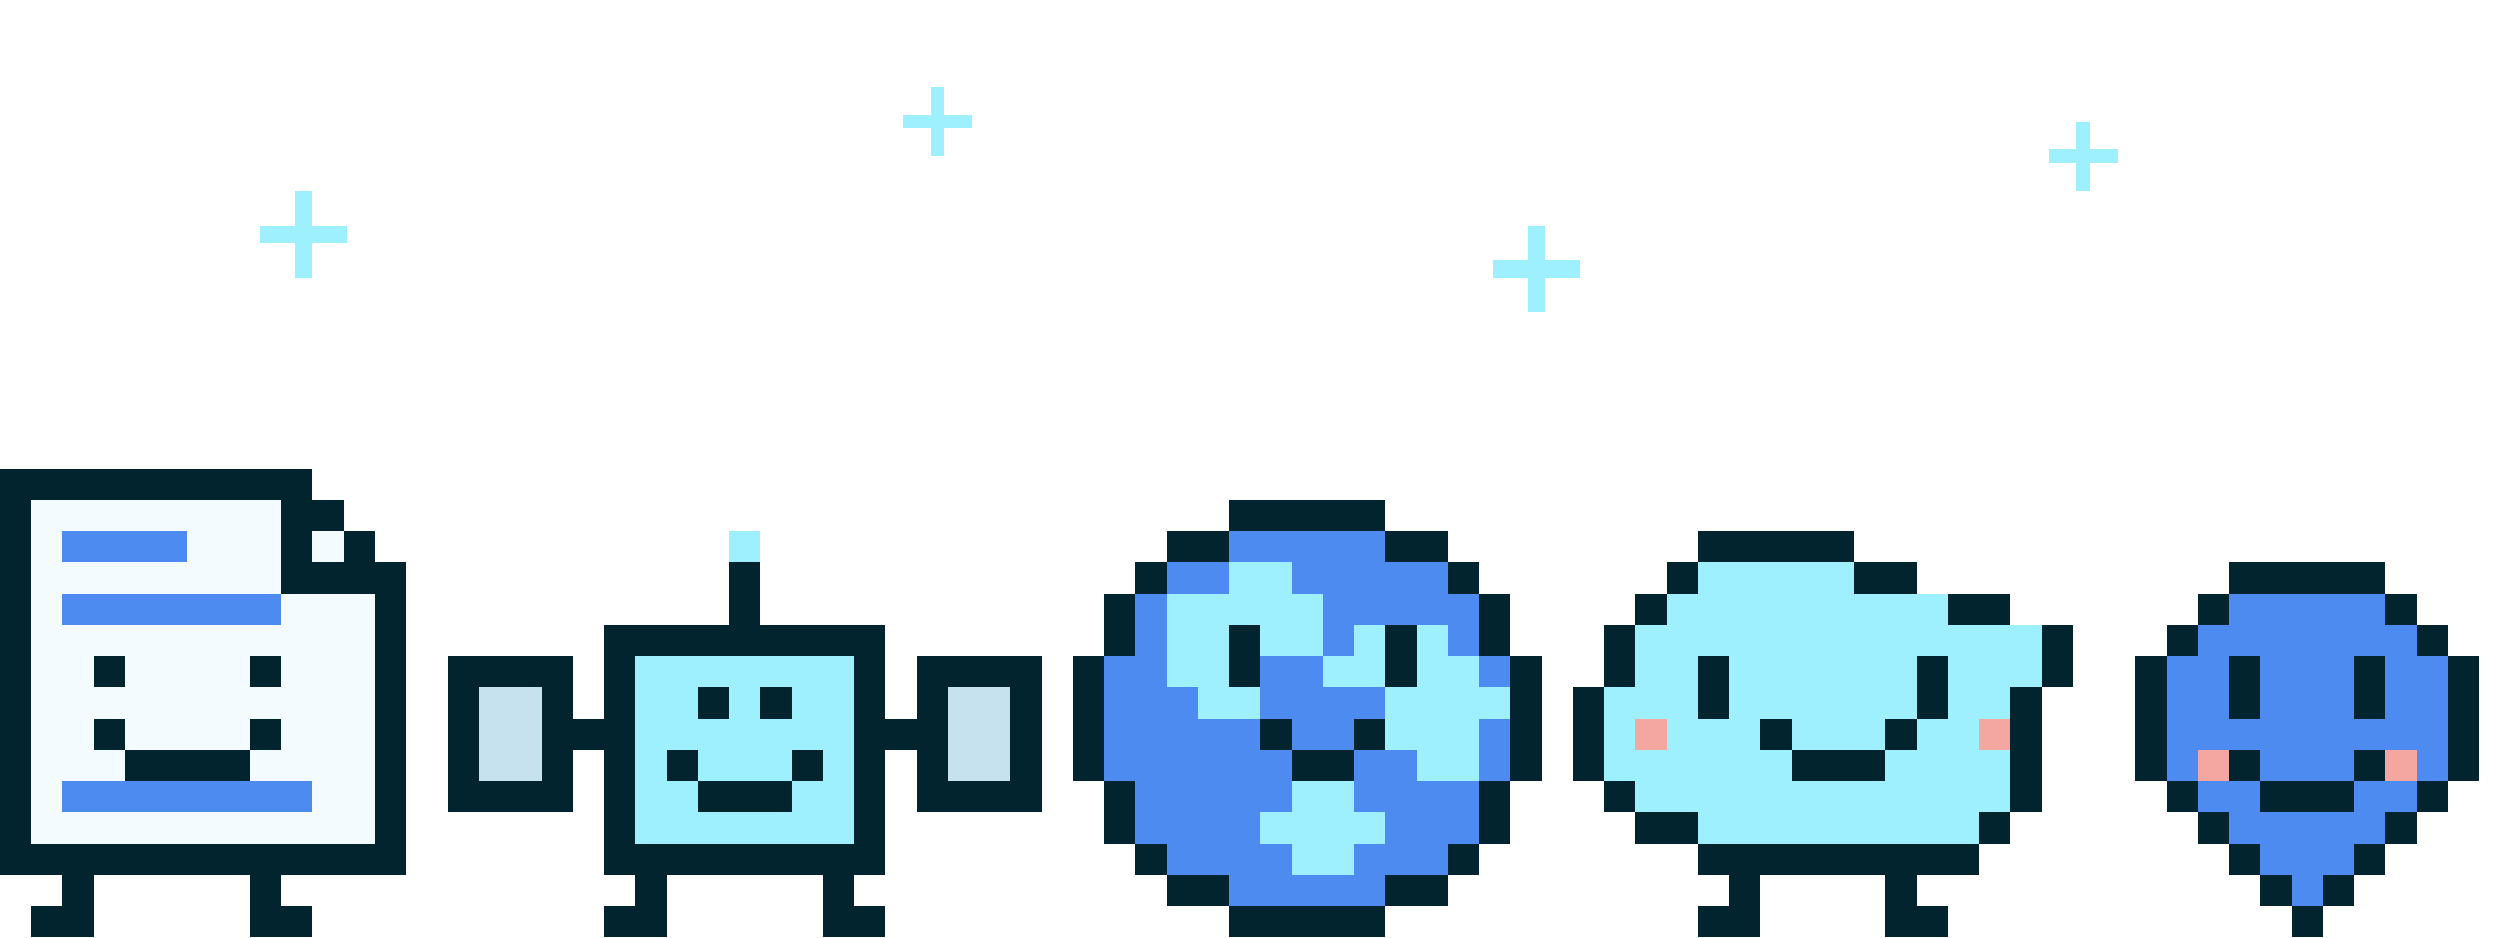
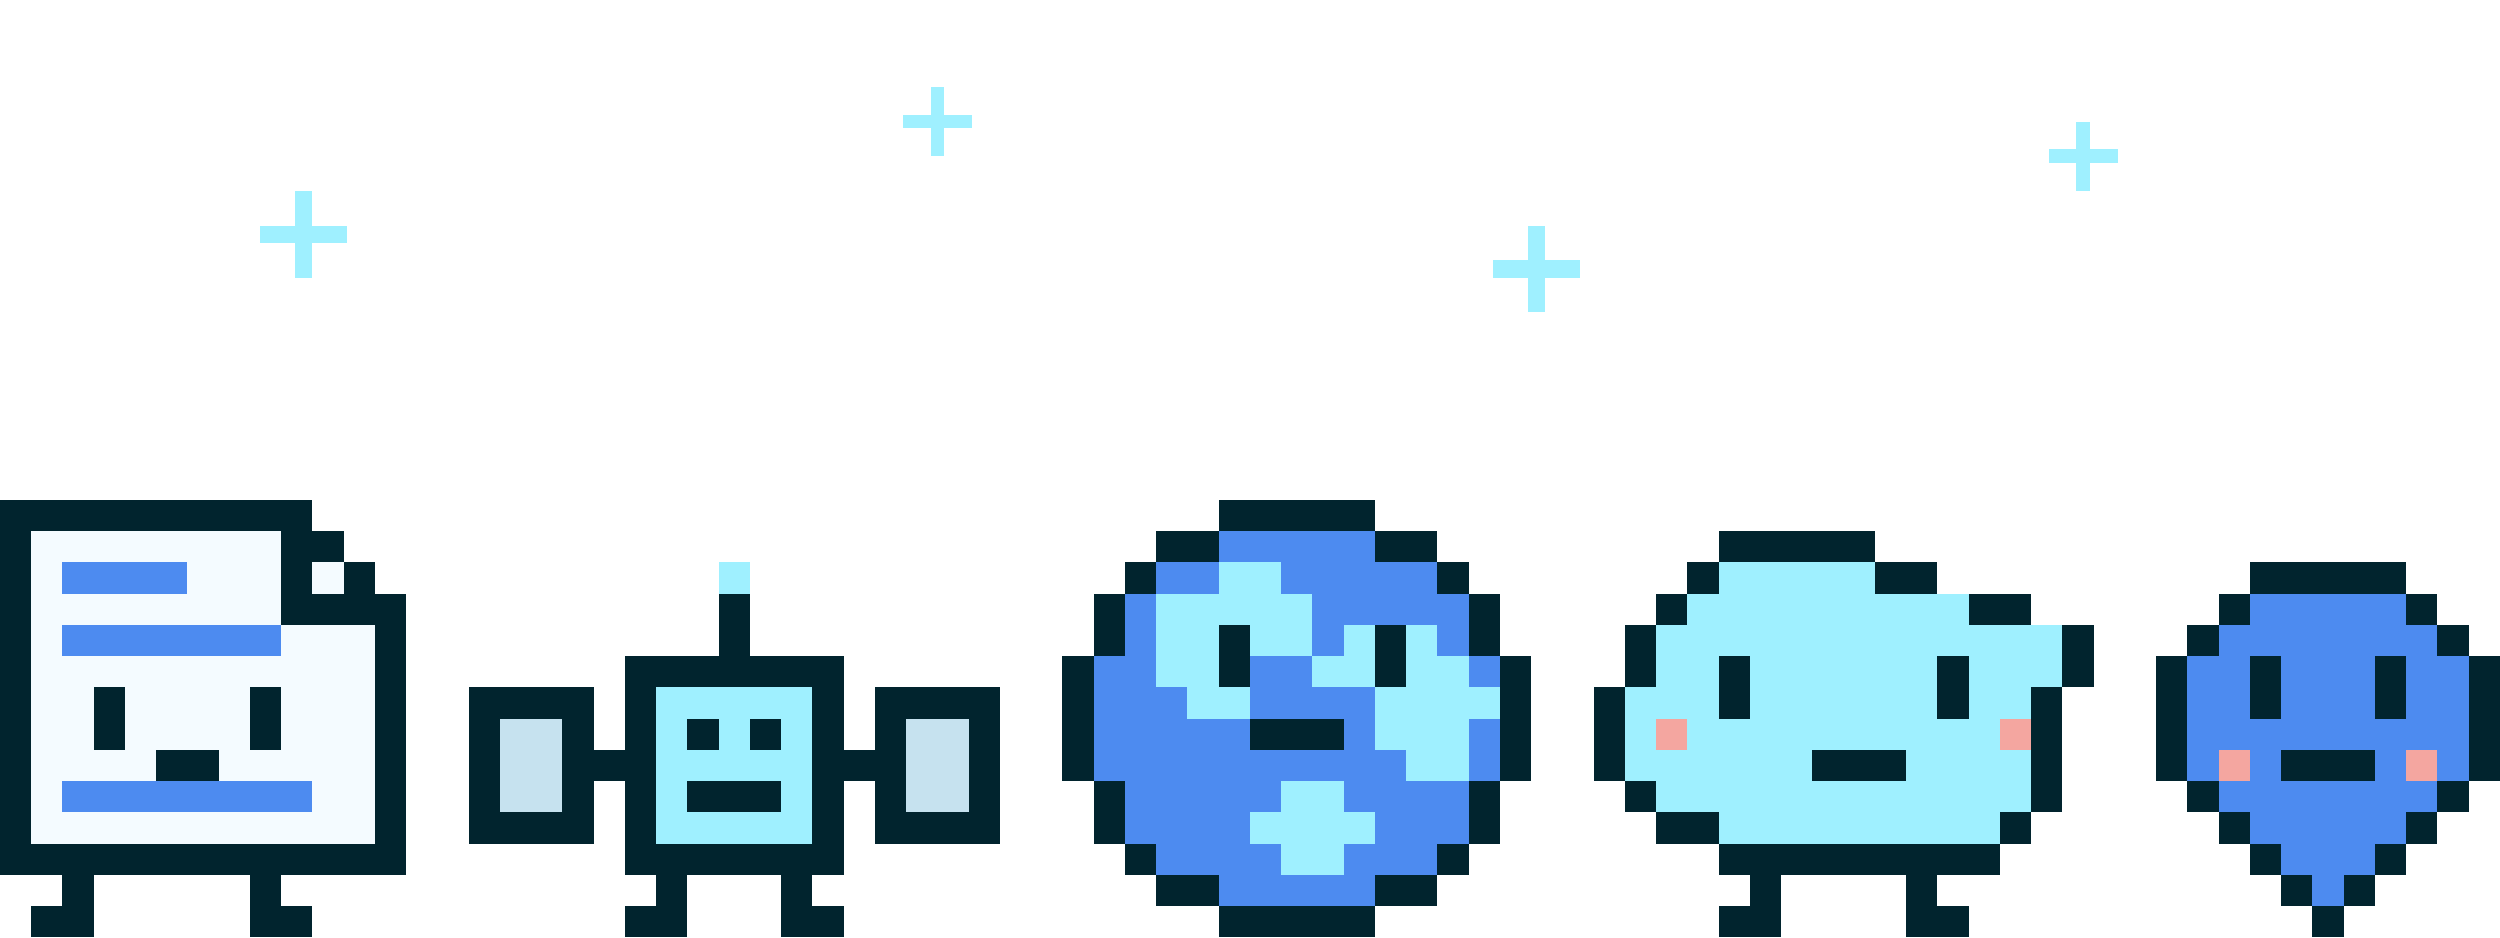
<svg xmlns="http://www.w3.org/2000/svg" viewBox="0 0 1440 540" width="1440" height="540" shape-rendering="crispEdges">
-   <path fill="#9ff0ff" d="M170 110h10v10h-10zM170 120h10v10h-10zM150 130h50v10h-50zM170 140h10v10h-10zM170 150h10v10h-10zM536 50h8v8h-8zM536 58h8v8h-8zM520 66h40v8h-40zM536 74h8v8h-8zM536 82h8v8h-8zM880 130h10v10h-10zM880 140h10v10h-10zM860 150h50v10h-50zM880 160h10v10h-10zM880 170h10v10h-10zM1196 70h8v8h-8zM1196 78h8v8h-8zM1180 86h40v8h-40zM1196 94h8v8h-8zM1196 102h8v8h-8zM420 306h18v18h-18zM366 378h126v18h-126zM366 396h36v18h-36zM420 396h18v18h-18zM456 396h36v18h-36zM366 414h126v18h-126zM366 432h18v18h-18zM402 432h54v18h-54zM474 432h18v18h-18zM366 450h36v18h-36zM456 450h36v18h-36zM366 468h126v18h-126zM708 324h36v18h-36zM672 342h90v18h-90zM672 360h36v18h-36zM726 360h36v18h-36zM780 360h18v18h-18zM816 360h18v18h-18zM672 378h36v18h-36zM762 378h36v18h-36zM816 378h36v18h-36zM690 396h36v18h-36zM798 396h72v18h-72zM798 414h54v18h-54zM816 432h36v18h-36zM744 450h36v18h-36zM726 468h72v18h-72zM744 486h36v18h-36zM978 324h90v18h-90zM960 342h162v18h-162zM942 360h234v18h-234zM942 378h36v18h-36zM996 378h108v18h-108zM1122 378h54v18h-54zM924 396h54v18h-54zM996 396h108v18h-108zM1122 396h36v18h-36zM924 414h18v18h-18zM960 414h54v18h-54zM1032 414h54v18h-54zM1104 414h36v18h-36zM924 432h108v18h-108zM1086 432h72v18h-72zM942 450h216v18h-216zM978 468h162v18h-162z" />
-   <path fill="#01242e" d="M0 270h180v18h-180zM0 288h18v18h-18zM162 288h36v18h-36zM0 306h18v18h-18zM162 306h18v18h-18zM198 306h18v18h-18zM0 324h18v18h-18zM162 324h72v18h-72zM0 342h18v18h-18zM216 342h18v18h-18zM0 360h18v18h-18zM216 360h18v18h-18zM0 378h18v18h-18zM54 378h18v18h-18zM144 378h18v18h-18zM216 378h18v18h-18zM0 396h18v18h-18zM216 396h18v18h-18zM0 414h18v18h-18zM54 414h18v18h-18zM144 414h18v18h-18zM216 414h18v18h-18zM0 432h18v18h-18zM72 432h72v18h-72zM216 432h18v18h-18zM0 450h18v18h-18zM216 450h18v18h-18zM0 468h18v18h-18zM216 468h18v18h-18zM0 486h234v18h-234zM36 504h18v18h-18zM144 504h18v18h-18zM18 522h36v18h-36zM144 522h36v18h-36zM420 324h18v18h-18zM420 342h18v18h-18zM348 360h162v18h-162zM258 378h72v18h-72zM348 378h18v18h-18zM492 378h18v18h-18zM528 378h72v18h-72zM258 396h18v18h-18zM312 396h18v18h-18zM348 396h18v18h-18zM402 396h18v18h-18zM438 396h18v18h-18zM492 396h18v18h-18zM528 396h18v18h-18zM582 396h18v18h-18zM258 414h18v18h-18zM312 414h54v18h-54zM492 414h54v18h-54zM582 414h18v18h-18zM258 432h18v18h-18zM312 432h18v18h-18zM348 432h18v18h-18zM384 432h18v18h-18zM456 432h18v18h-18zM492 432h18v18h-18zM528 432h18v18h-18zM582 432h18v18h-18zM258 450h72v18h-72zM348 450h18v18h-18zM402 450h54v18h-54zM492 450h18v18h-18zM528 450h72v18h-72zM348 468h18v18h-18zM492 468h18v18h-18zM348 486h162v18h-162zM366 504h18v18h-18zM474 504h18v18h-18zM348 522h36v18h-36zM474 522h36v18h-36zM708 288h90v18h-90zM672 306h36v18h-36zM798 306h36v18h-36zM654 324h18v18h-18zM834 324h18v18h-18zM636 342h18v18h-18zM852 342h18v18h-18zM636 360h18v18h-18zM708 360h18v18h-18zM798 360h18v18h-18zM852 360h18v18h-18zM618 378h18v18h-18zM708 378h18v18h-18zM798 378h18v18h-18zM870 378h18v18h-18zM618 396h18v18h-18zM870 396h18v18h-18zM618 414h18v18h-18zM726 414h18v18h-18zM780 414h18v18h-18zM870 414h18v18h-18zM618 432h18v18h-18zM744 432h36v18h-36zM870 432h18v18h-18zM636 450h18v18h-18zM852 450h18v18h-18zM636 468h18v18h-18zM852 468h18v18h-18zM654 486h18v18h-18zM834 486h18v18h-18zM672 504h36v18h-36zM798 504h36v18h-36zM708 522h90v18h-90zM978 306h90v18h-90zM960 324h18v18h-18zM1068 324h36v18h-36zM942 342h18v18h-18zM1122 342h36v18h-36zM924 360h18v18h-18zM1176 360h18v18h-18zM924 378h18v18h-18zM978 378h18v18h-18zM1104 378h18v18h-18zM1176 378h18v18h-18zM906 396h18v18h-18zM978 396h18v18h-18zM1104 396h18v18h-18zM1158 396h18v18h-18zM906 414h18v18h-18zM1014 414h18v18h-18zM1086 414h18v18h-18zM1158 414h18v18h-18zM906 432h18v18h-18zM1032 432h54v18h-54zM1158 432h18v18h-18zM924 450h18v18h-18zM1158 450h18v18h-18zM942 468h36v18h-36zM1140 468h18v18h-18zM978 486h162v18h-162zM996 504h18v18h-18zM1086 504h18v18h-18zM978 522h36v18h-36zM1086 522h36v18h-36zM1284 324h90v18h-90zM1266 342h18v18h-18zM1374 342h18v18h-18zM1248 360h18v18h-18zM1392 360h18v18h-18zM1230 378h18v18h-18zM1284 378h18v18h-18zM1356 378h18v18h-18zM1410 378h18v18h-18zM1230 396h18v18h-18zM1284 396h18v18h-18zM1356 396h18v18h-18zM1410 396h18v18h-18zM1230 414h18v18h-18zM1410 414h18v18h-18zM1230 432h18v18h-18zM1284 432h18v18h-18zM1356 432h18v18h-18zM1410 432h18v18h-18zM1248 450h18v18h-18zM1302 450h54v18h-54zM1392 450h18v18h-18zM1266 468h18v18h-18zM1374 468h18v18h-18zM1284 486h18v18h-18zM1356 486h18v18h-18zM1302 504h18v18h-18zM1338 504h18v18h-18zM1320 522h18v18h-18z" />
-   <path fill="#f4fbff" d="M18 288h144v18h-144zM18 306h18v18h-18zM108 306h54v18h-54zM180 306h18v18h-18zM18 324h144v18h-144zM18 342h18v18h-18zM162 342h54v18h-54zM18 360h198v18h-198zM18 378h36v18h-36zM72 378h72v18h-72zM162 378h54v18h-54zM18 396h198v18h-198zM18 414h36v18h-36zM72 414h72v18h-72zM162 414h54v18h-54zM18 432h54v18h-54zM144 432h72v18h-72zM18 450h18v18h-18zM180 450h36v18h-36zM18 468h198v18h-198z" />
-   <path fill="#4d8bf0" d="M36 306h72v18h-72zM36 342h126v18h-126zM36 450h144v18h-144zM708 306h90v18h-90zM672 324h36v18h-36zM744 324h90v18h-90zM654 342h18v18h-18zM762 342h90v18h-90zM654 360h18v18h-18zM762 360h18v18h-18zM834 360h18v18h-18zM636 378h36v18h-36zM726 378h36v18h-36zM852 378h18v18h-18zM636 396h54v18h-54zM726 396h72v18h-72zM636 414h90v18h-90zM744 414h36v18h-36zM852 414h18v18h-18zM636 432h108v18h-108zM780 432h36v18h-36zM852 432h18v18h-18zM654 450h90v18h-90zM780 450h72v18h-72zM654 468h72v18h-72zM798 468h54v18h-54zM672 486h72v18h-72zM780 486h54v18h-54zM708 504h90v18h-90zM1284 342h90v18h-90zM1266 360h126v18h-126zM1248 378h36v18h-36zM1302 378h54v18h-54zM1374 378h36v18h-36zM1248 396h36v18h-36zM1302 396h54v18h-54zM1374 396h36v18h-36zM1248 414h162v18h-162zM1248 432h18v18h-18zM1302 432h54v18h-54zM1392 432h18v18h-18zM1266 450h36v18h-36zM1356 450h36v18h-36zM1284 468h90v18h-90zM1302 486h54v18h-54zM1320 504h18v18h-18z" />
-   <path fill="#c6e2ef" d="M276 396h36v18h-36zM546 396h36v18h-36zM276 414h36v18h-36zM546 414h36v18h-36zM276 432h36v18h-36zM546 432h36v18h-36z" />
-   <path fill="#f4a6a0" d="M942 414h18v18h-18zM1140 414h18v18h-18zM1266 432h18v18h-18zM1374 432h18v18h-18z" />
+   <path fill="#9ff0ff" d="M170 110h10v10h-10zM170 120h10v10h-10zM150 130h50v10h-50zM170 140h10v10h-10zM170 150h10v10h-10zM536 50h8v8h-8zM536 58h8v8h-8zM520 66h40v8h-40zM536 74h8v8h-8zM536 82h8v8h-8zM880 130h10v10h-10zM880 140h10v10h-10zM860 150h50v10h-50zM880 160h10v10h-10zM880 170h10v10h-10zM1196 70h8v8h-8zM1196 78h8v8h-8zM1180 86h40v8h-40zM1196 94h8v8h-8zM1196 102h8v8h-8zM414 324h18v18h-18zM378 396h90v18h-90zM378 414h18v18h-18zM414 414h18v18h-18zM450 414h18v18h-18zM378 432h90v18h-90zM378 450h18v18h-18zM450 450h18v18h-18zM378 468h90v18h-90zM702 324h36v18h-36zM666 342h90v18h-90zM666 360h36v18h-36zM720 360h36v18h-36zM774 360h18v18h-18zM810 360h18v18h-18zM666 378h36v18h-36zM756 378h36v18h-36zM810 378h36v18h-36zM684 396h36v18h-36zM792 396h72v18h-72zM792 414h54v18h-54zM810 432h36v18h-36zM738 450h36v18h-36zM720 468h72v18h-72zM738 486h36v18h-36zM990 324h90v18h-90zM972 342h162v18h-162zM954 360h234v18h-234zM954 378h36v18h-36zM1008 378h108v18h-108zM1134 378h54v18h-54zM936 396h54v18h-54zM1008 396h108v18h-108zM1134 396h36v18h-36zM936 414h18v18h-18zM972 414h180v18h-180zM936 432h108v18h-108zM1098 432h72v18h-72zM954 450h216v18h-216zM990 468h162v18h-162z" />
+   <path fill="#01242e" d="M0 288h180v18h-180zM0 306h18v18h-18zM162 306h36v18h-36zM0 324h18v18h-18zM162 324h18v18h-18zM198 324h18v18h-18zM0 342h18v18h-18zM162 342h72v18h-72zM0 360h18v18h-18zM216 360h18v18h-18zM0 378h18v18h-18zM216 378h18v18h-18zM0 396h18v18h-18zM54 396h18v18h-18zM144 396h18v18h-18zM216 396h18v18h-18zM0 414h18v18h-18zM54 414h18v18h-18zM144 414h18v18h-18zM216 414h18v18h-18zM0 432h18v18h-18zM90 432h36v18h-36zM216 432h18v18h-18zM0 450h18v18h-18zM216 450h18v18h-18zM0 468h18v18h-18zM216 468h18v18h-18zM0 486h234v18h-234zM36 504h18v18h-18zM144 504h18v18h-18zM18 522h36v18h-36zM144 522h36v18h-36zM414 342h18v18h-18zM414 360h18v18h-18zM360 378h126v18h-126zM270 396h72v18h-72zM360 396h18v18h-18zM468 396h18v18h-18zM504 396h72v18h-72zM270 414h18v18h-18zM324 414h18v18h-18zM360 414h18v18h-18zM396 414h18v18h-18zM432 414h18v18h-18zM468 414h18v18h-18zM504 414h18v18h-18zM558 414h18v18h-18zM270 432h18v18h-18zM324 432h54v18h-54zM468 432h54v18h-54zM558 432h18v18h-18zM270 450h18v18h-18zM324 450h18v18h-18zM360 450h18v18h-18zM396 450h54v18h-54zM468 450h18v18h-18zM504 450h18v18h-18zM558 450h18v18h-18zM270 468h72v18h-72zM360 468h18v18h-18zM468 468h18v18h-18zM504 468h72v18h-72zM360 486h126v18h-126zM378 504h18v18h-18zM450 504h18v18h-18zM360 522h36v18h-36zM450 522h36v18h-36zM702 288h90v18h-90zM666 306h36v18h-36zM792 306h36v18h-36zM648 324h18v18h-18zM828 324h18v18h-18zM630 342h18v18h-18zM846 342h18v18h-18zM630 360h18v18h-18zM702 360h18v18h-18zM792 360h18v18h-18zM846 360h18v18h-18zM612 378h18v18h-18zM702 378h18v18h-18zM792 378h18v18h-18zM864 378h18v18h-18zM612 396h18v18h-18zM864 396h18v18h-18zM612 414h18v18h-18zM720 414h54v18h-54zM864 414h18v18h-18zM612 432h18v18h-18zM864 432h18v18h-18zM630 450h18v18h-18zM846 450h18v18h-18zM630 468h18v18h-18zM846 468h18v18h-18zM648 486h18v18h-18zM828 486h18v18h-18zM666 504h36v18h-36zM792 504h36v18h-36zM702 522h90v18h-90zM990 306h90v18h-90zM972 324h18v18h-18zM1080 324h36v18h-36zM954 342h18v18h-18zM1134 342h36v18h-36zM936 360h18v18h-18zM1188 360h18v18h-18zM936 378h18v18h-18zM990 378h18v18h-18zM1116 378h18v18h-18zM1188 378h18v18h-18zM918 396h18v18h-18zM990 396h18v18h-18zM1116 396h18v18h-18zM1170 396h18v18h-18zM918 414h18v18h-18zM1170 414h18v18h-18zM918 432h18v18h-18zM1044 432h54v18h-54zM1170 432h18v18h-18zM936 450h18v18h-18zM1170 450h18v18h-18zM954 468h36v18h-36zM1152 468h18v18h-18zM990 486h162v18h-162zM1008 504h18v18h-18zM1098 504h18v18h-18zM990 522h36v18h-36zM1098 522h36v18h-36zM1296 324h90v18h-90zM1278 342h18v18h-18zM1386 342h18v18h-18zM1260 360h18v18h-18zM1404 360h18v18h-18zM1242 378h18v18h-18zM1296 378h18v18h-18zM1368 378h18v18h-18zM1422 378h18v18h-18zM1242 396h18v18h-18zM1296 396h18v18h-18zM1368 396h18v18h-18zM1422 396h18v18h-18zM1242 414h18v18h-18zM1422 414h18v18h-18zM1242 432h18v18h-18zM1314 432h54v18h-54zM1422 432h18v18h-18zM1260 450h18v18h-18zM1404 450h18v18h-18zM1278 468h18v18h-18zM1386 468h18v18h-18zM1296 486h18v18h-18zM1368 486h18v18h-18zM1314 504h18v18h-18zM1350 504h18v18h-18zM1332 522h18v18h-18z" />
+   <path fill="#f4fbff" d="M18 306h144v18h-144zM18 324h18v18h-18zM108 324h54v18h-54zM180 324h18v18h-18zM18 342h144v18h-144zM18 360h18v18h-18zM162 360h54v18h-54zM18 378h198v18h-198zM18 396h36v18h-36zM72 396h72v18h-72zM162 396h54v18h-54zM18 414h36v18h-36zM72 414h72v18h-72zM162 414h54v18h-54zM18 432h72v18h-72zM126 432h90v18h-90zM18 450h18v18h-18zM180 450h36v18h-36zM18 468h198v18h-198z" />
+   <path fill="#4d8bf0" d="M36 324h72v18h-72zM36 360h126v18h-126zM36 450h144v18h-144zM702 306h90v18h-90zM666 324h36v18h-36zM738 324h90v18h-90zM648 342h18v18h-18zM756 342h90v18h-90zM648 360h18v18h-18zM756 360h18v18h-18zM828 360h18v18h-18zM630 378h36v18h-36zM720 378h36v18h-36zM846 378h18v18h-18zM630 396h54v18h-54zM720 396h72v18h-72zM630 414h90v18h-90zM774 414h18v18h-18zM846 414h18v18h-18zM630 432h180v18h-180zM846 432h18v18h-18zM648 450h90v18h-90zM774 450h72v18h-72zM648 468h72v18h-72zM792 468h54v18h-54zM666 486h72v18h-72zM774 486h54v18h-54zM702 504h90v18h-90zM1296 342h90v18h-90zM1278 360h126v18h-126zM1260 378h36v18h-36zM1314 378h54v18h-54zM1386 378h36v18h-36zM1260 396h36v18h-36zM1314 396h54v18h-54zM1386 396h36v18h-36zM1260 414h162v18h-162zM1260 432h18v18h-18zM1296 432h18v18h-18zM1368 432h18v18h-18zM1404 432h18v18h-18zM1278 450h126v18h-126zM1296 468h90v18h-90zM1314 486h54v18h-54zM1332 504h18v18h-18z" />
+   <path fill="#c6e2ef" d="M288 414h36v18h-36zM522 414h36v18h-36zM288 432h36v18h-36zM522 432h36v18h-36zM288 450h36v18h-36zM522 450h36v18h-36z" />
+   <path fill="#f4a6a0" d="M954 414h18v18h-18zM1152 414h18v18h-18zM1278 432h18v18h-18zM1386 432h18v18h-18z" />
</svg>
